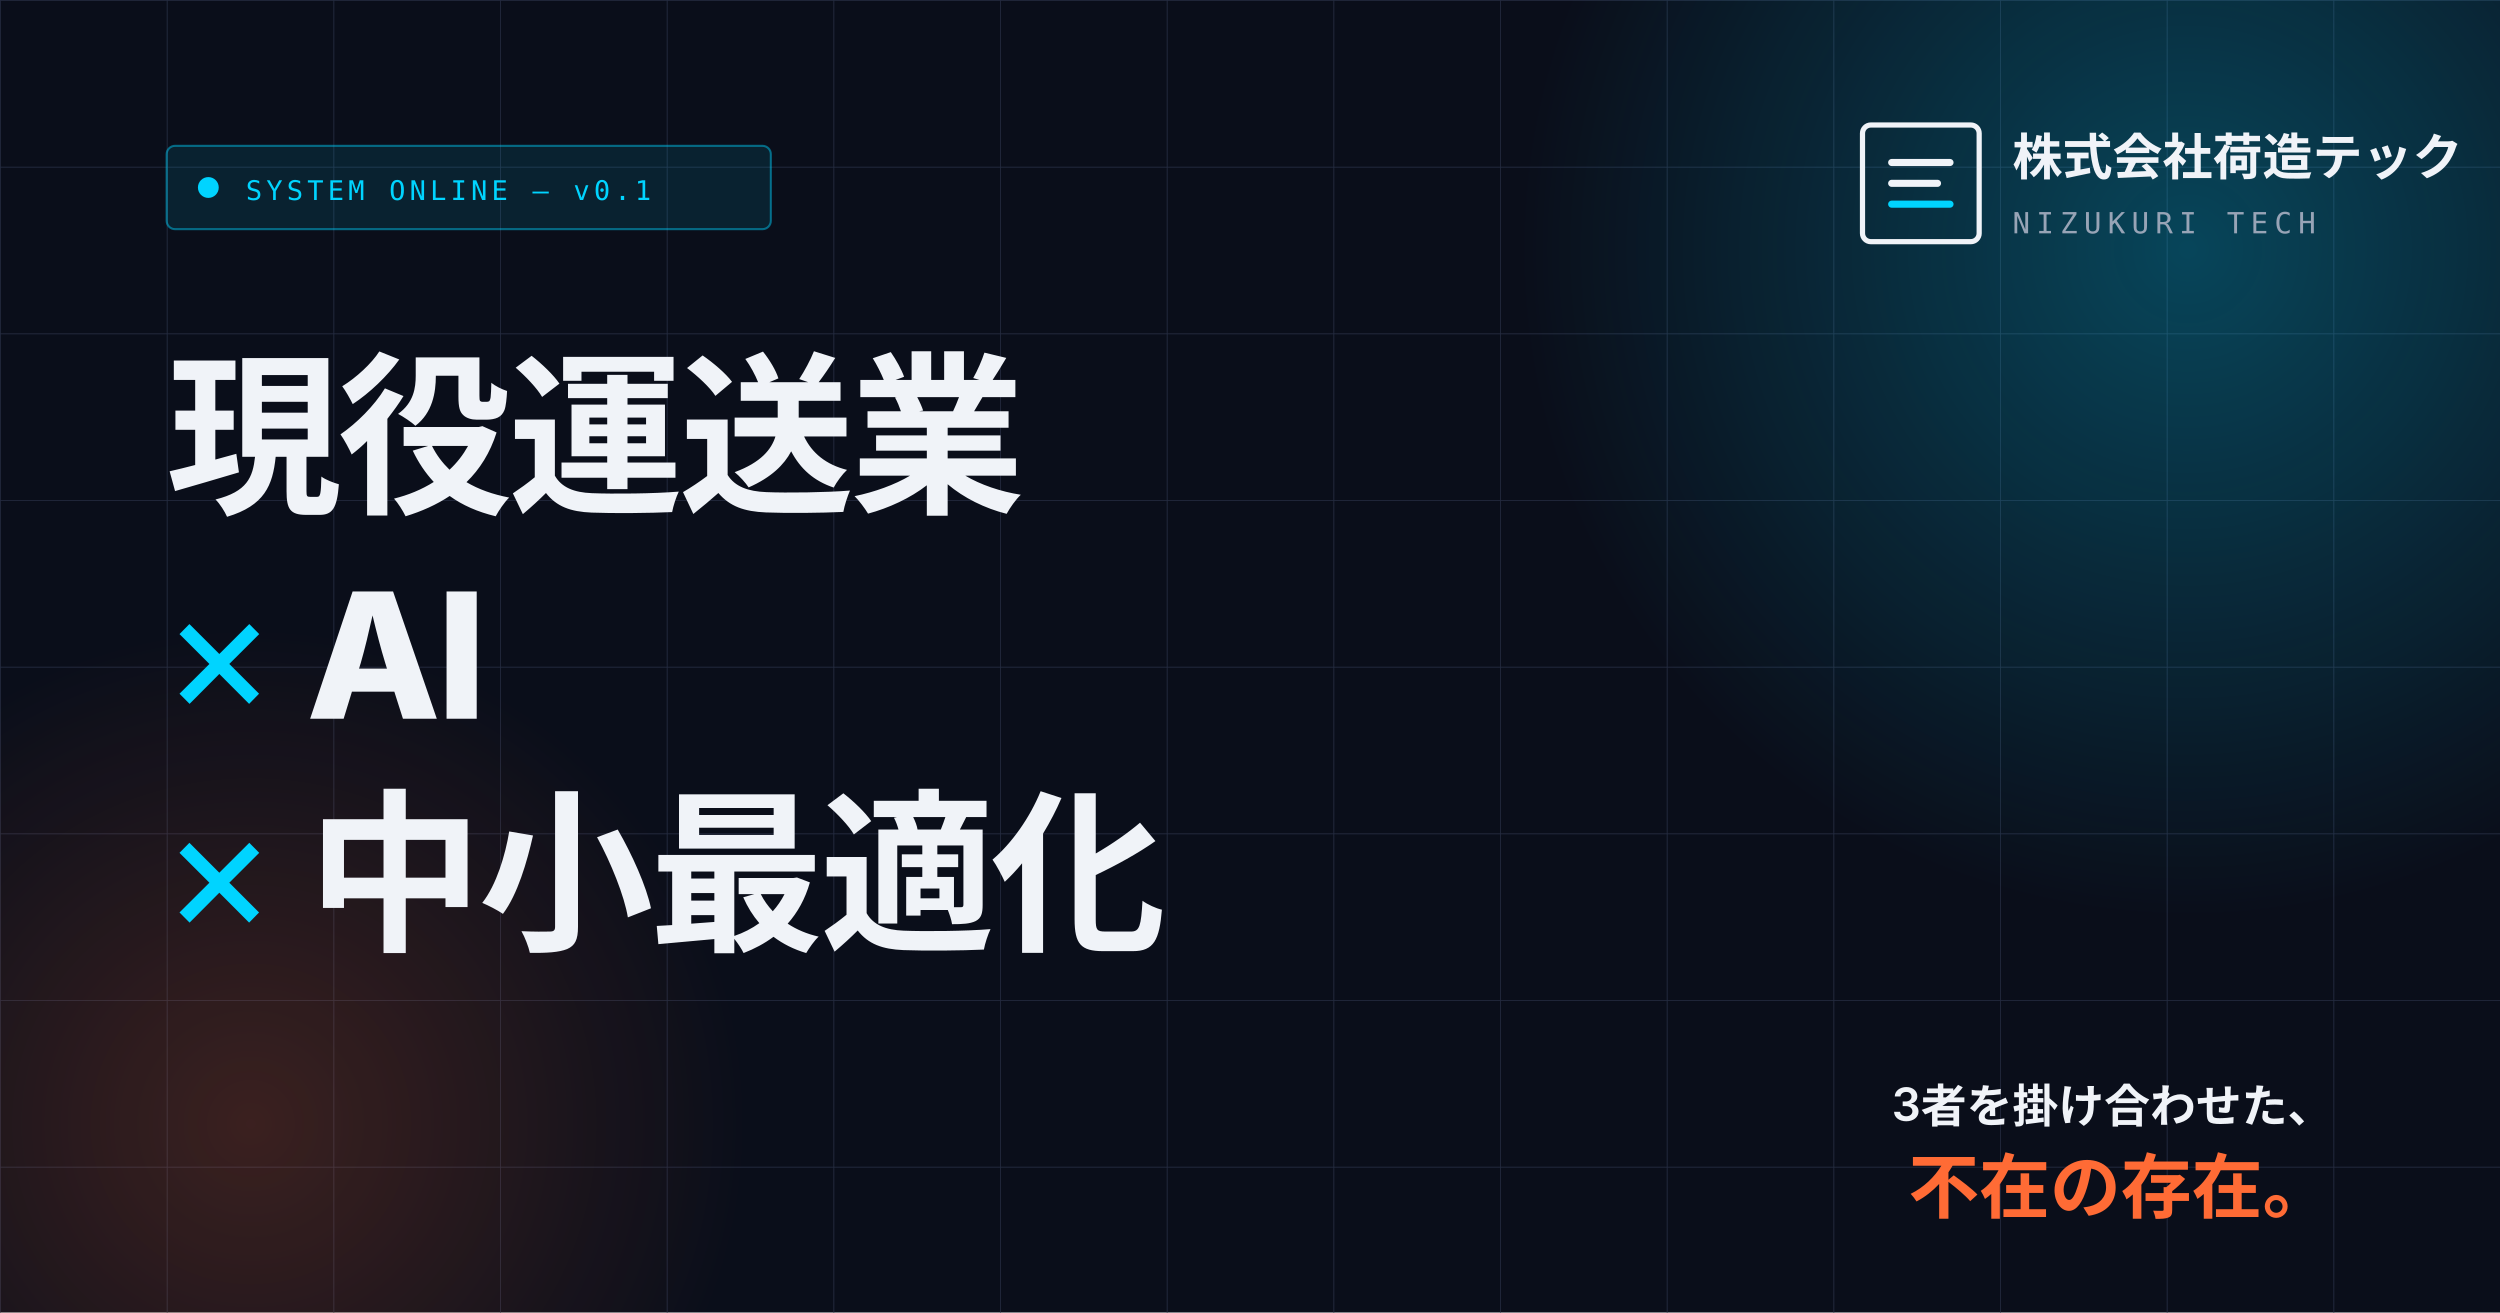
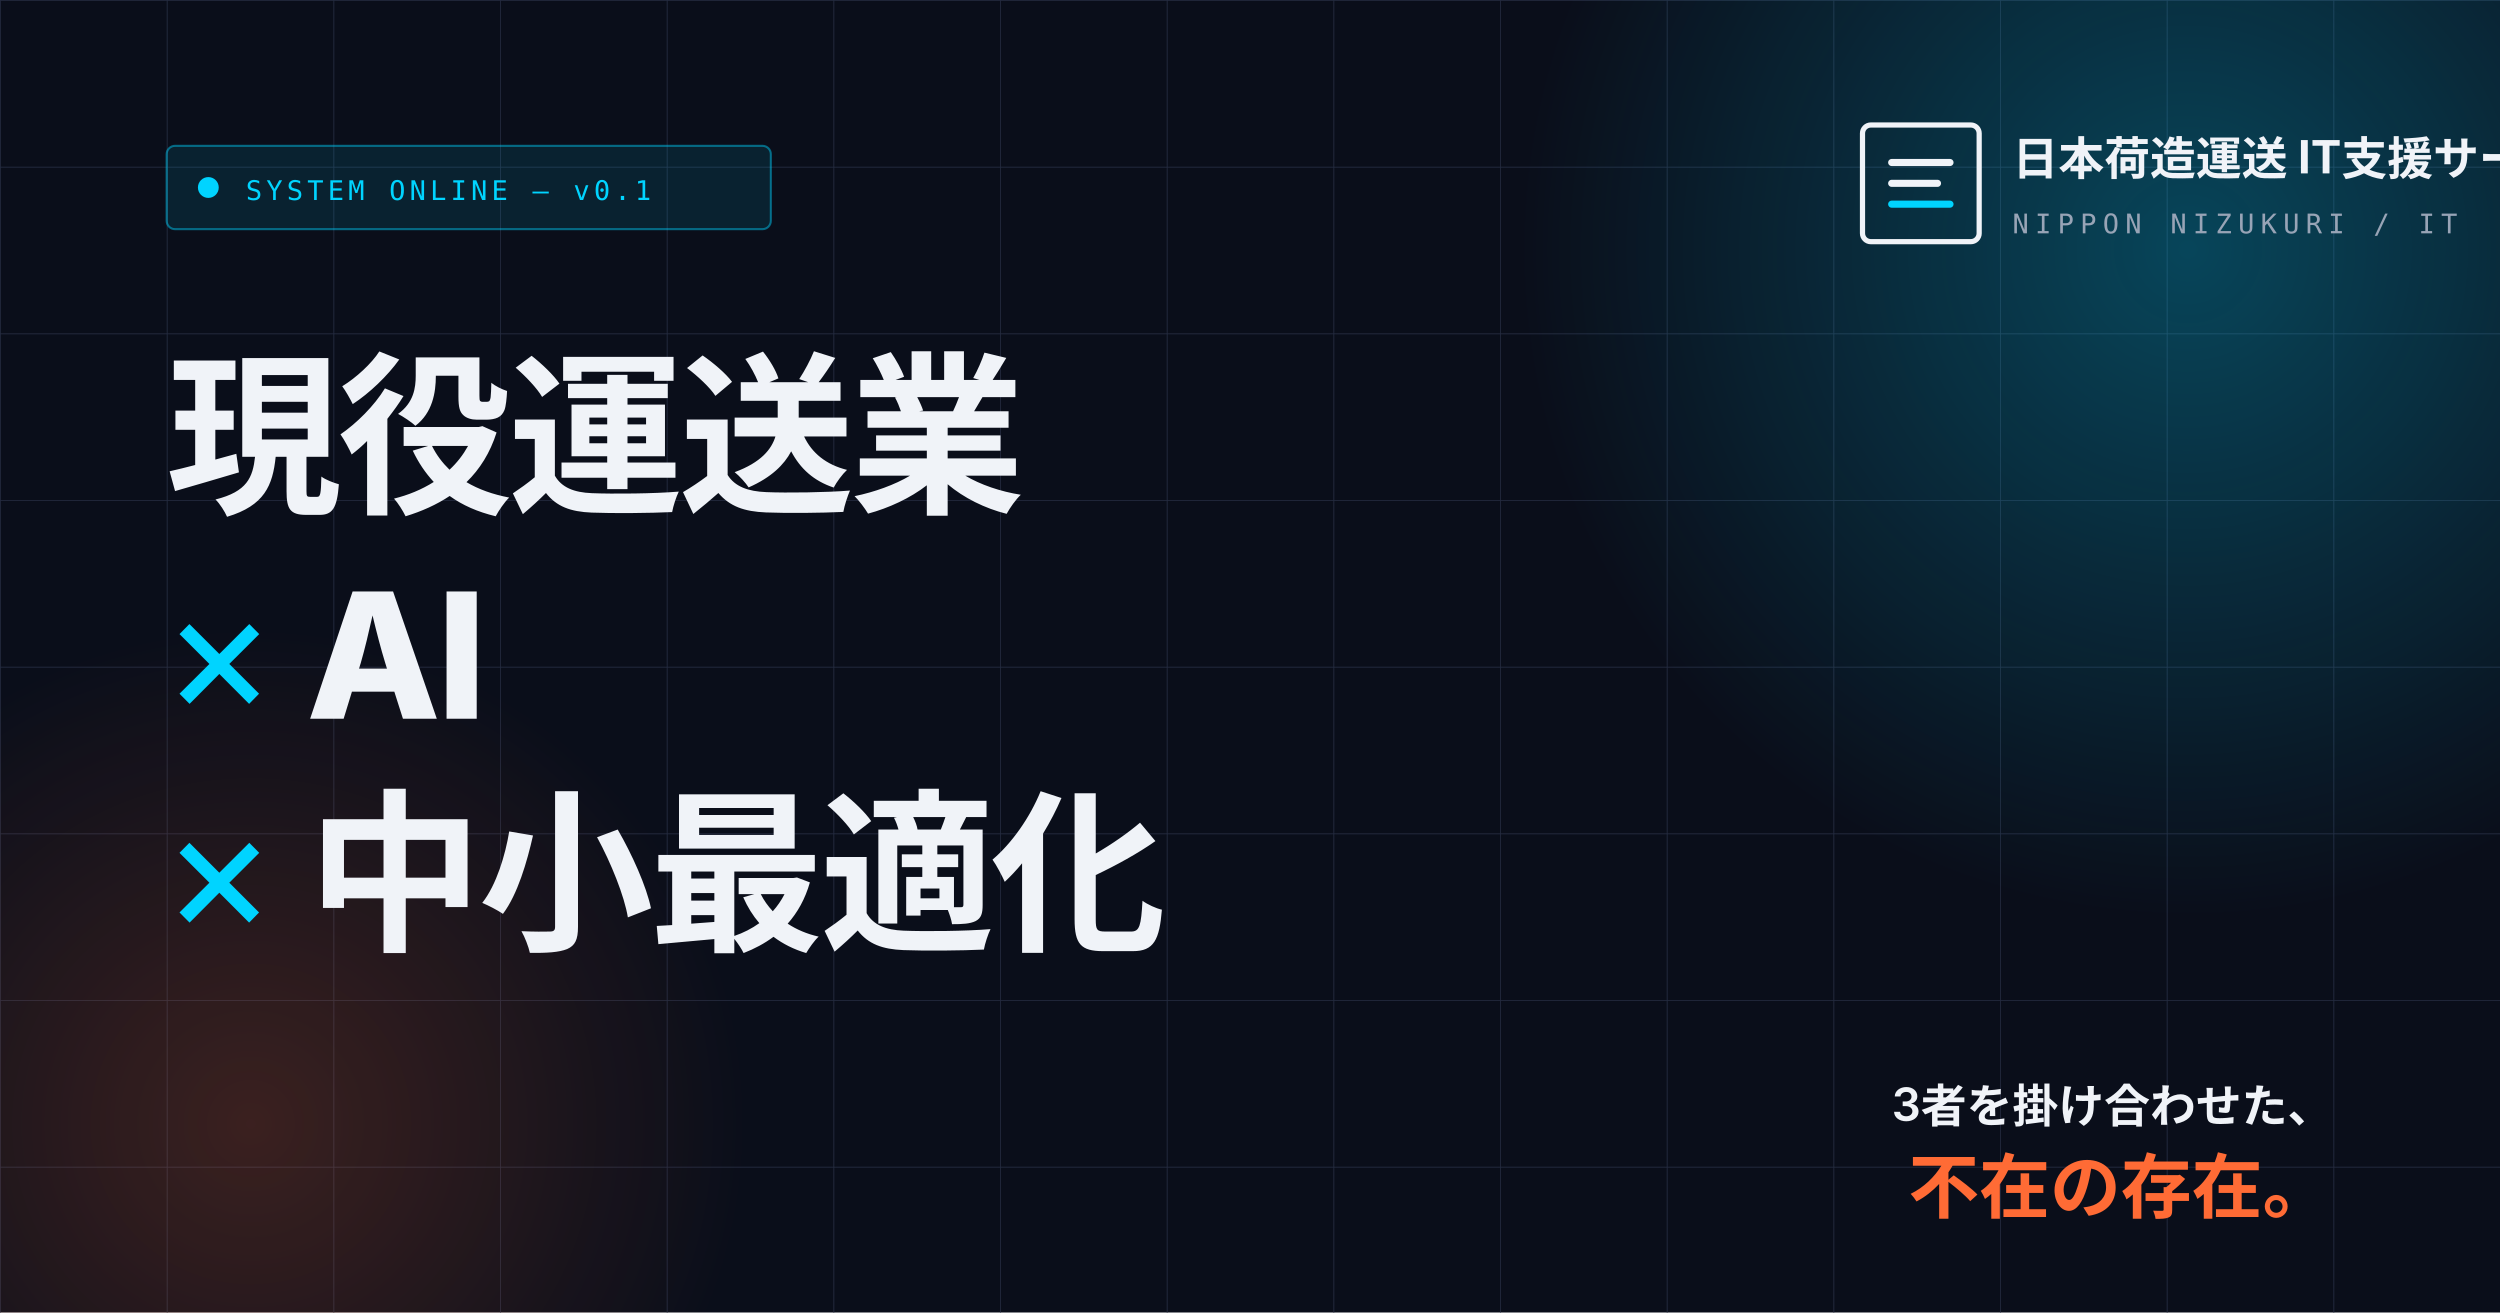
<svg xmlns="http://www.w3.org/2000/svg" width="1200" height="630" viewBox="0 0 1200 630" font-family="-apple-system, 'Hiragino Kaku Gothic ProN', 'Hiragino Sans', 'Yu Gothic', 'BIZ UDPGothic', sans-serif">
  <defs>
    <pattern id="grid" width="80" height="80" patternUnits="userSpaceOnUse">
      <line x1="0" y1="0" x2="0" y2="80" stroke="#232a3f" stroke-width="0.8" />
      <line x1="0" y1="0" x2="80" y2="0" stroke="#232a3f" stroke-width="0.8" />
    </pattern>
    <radialGradient id="cyanGlow" cx="50%" cy="50%" r="50%">
      <stop offset="0%" stop-color="#00d4ff" stop-opacity="0.28" />
      <stop offset="100%" stop-color="#00d4ff" stop-opacity="0" />
    </radialGradient>
    <radialGradient id="orangeGlow" cx="50%" cy="50%" r="50%">
      <stop offset="0%" stop-color="#ff6b35" stop-opacity="0.20" />
      <stop offset="100%" stop-color="#ff6b35" stop-opacity="0" />
    </radialGradient>
  </defs>
  <rect width="1200" height="630" fill="#0a0e1a" />
  <rect width="1200" height="630" fill="url(#grid)" />
  <circle cx="1050" cy="120" r="320" fill="url(#cyanGlow)" />
  <circle cx="120" cy="540" r="240" fill="url(#orangeGlow)" />
  <g transform="translate(80, 70)">
    <rect x="0" y="0" width="290" height="40" rx="4" fill="rgba(0,212,255,0.10)" stroke="rgba(0,212,255,0.45)" stroke-width="1" />
    <circle cx="20" cy="20" r="5" fill="#00d4ff" />
    <text x="38" y="26" font-family="'JetBrains Mono', 'Cascadia Code', 'Consolas', monospace" font-size="13" letter-spacing="2" fill="#00d4ff">SYSTEM ONLINE — v0.1</text>
  </g>
  <g transform="translate(894, 60)">
    <rect x="0" y="0" width="56" height="56" rx="4" stroke="#f0f3f8" stroke-width="2.5" fill="none" />
    <line x1="14" y1="18" x2="42" y2="18" stroke="#f0f3f8" stroke-width="3.4" stroke-linecap="round" />
    <line x1="14" y1="28" x2="36" y2="28" stroke="#f0f3f8" stroke-width="3.4" stroke-linecap="round" />
    <line x1="14" y1="38" x2="42" y2="38" stroke="#00d4ff" stroke-width="3.4" stroke-linecap="round" />
  </g>
-   <text x="966" y="84" font-size="24" font-weight="700" fill="#f0f3f8">株式会社荷造テック</text>
-   <text x="966" y="112" font-family="'JetBrains Mono', 'Cascadia Code', 'Consolas', monospace" font-size="14" letter-spacing="3" fill="#98a4b6">NIZUKURI TECH</text>
+   <text x="966" y="84" font-size="22" font-weight="700" fill="#f0f3f8">日本荷造運送 IT支援サービス</text>
+   <text x="966" y="112" font-family="'JetBrains Mono', 'Cascadia Code', 'Consolas', monospace" font-size="13" letter-spacing="3" fill="#98a4b6">NIPPON NIZUKURI / IT</text>
  <g transform="translate(80, 240)">
    <text font-size="84" font-weight="800" fill="#f0f3f8" letter-spacing="-2">
      <tspan x="0" dy="0">現役運送業</tspan>
      <tspan x="0" dy="105">
        <tspan font-family="'JetBrains Mono', monospace" font-weight="400" fill="#00d4ff">×</tspan> AI</tspan>
      <tspan x="0" dy="105">
        <tspan font-family="'JetBrains Mono', monospace" font-weight="400" fill="#00d4ff">×</tspan> 中小最適化</tspan>
    </text>
  </g>
  <g>
    <text x="1120" y="538" text-anchor="end" font-size="22" font-weight="600" fill="#f0f3f8">3者を掛け合わせた、</text>
    <text x="1120" y="582" text-anchor="end" font-size="34" font-weight="800" fill="#ff6b35">不在の存在。</text>
  </g>
</svg>
